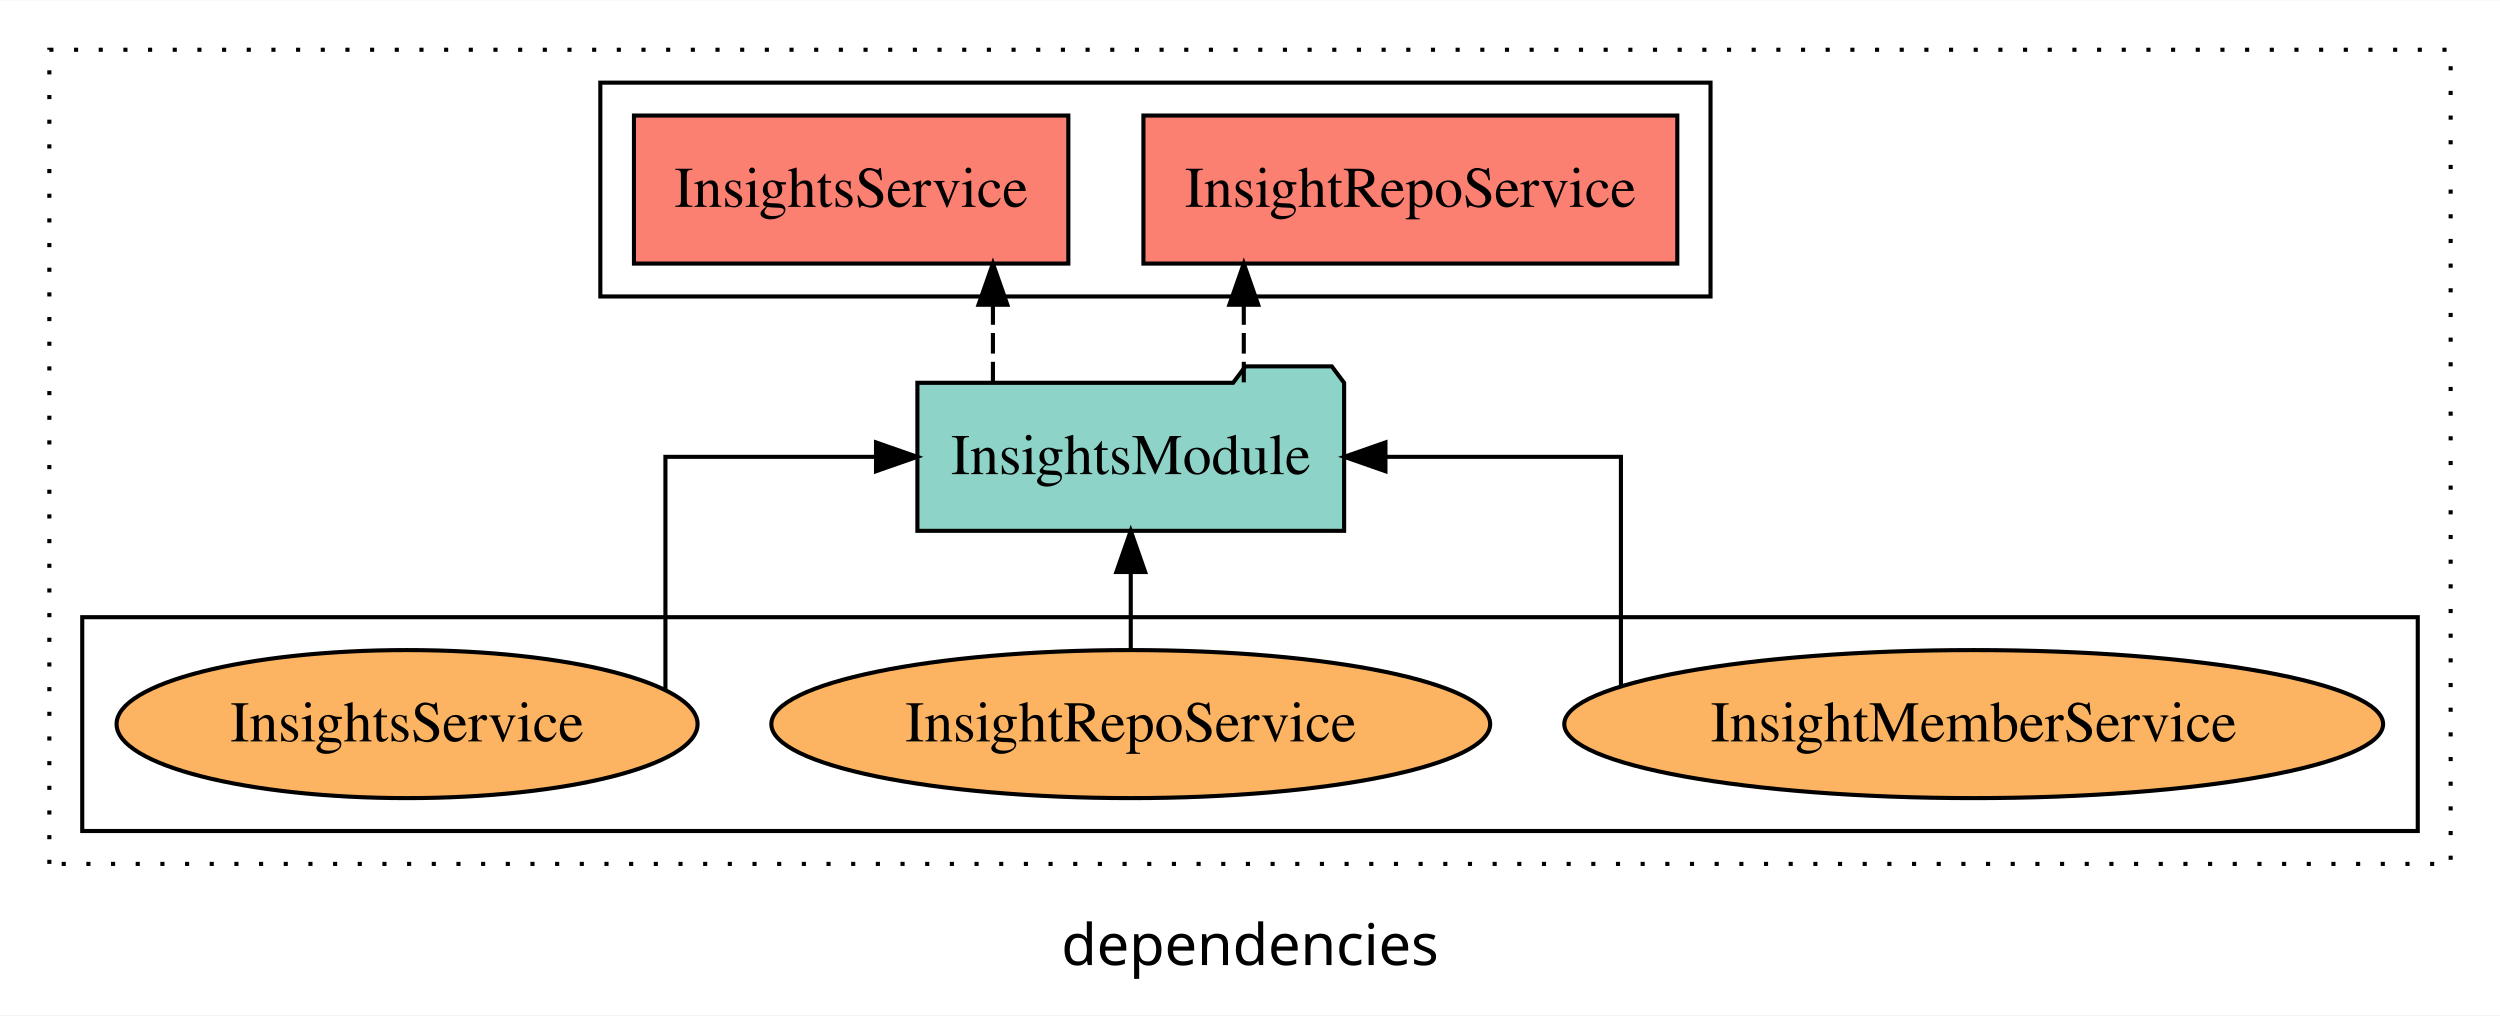
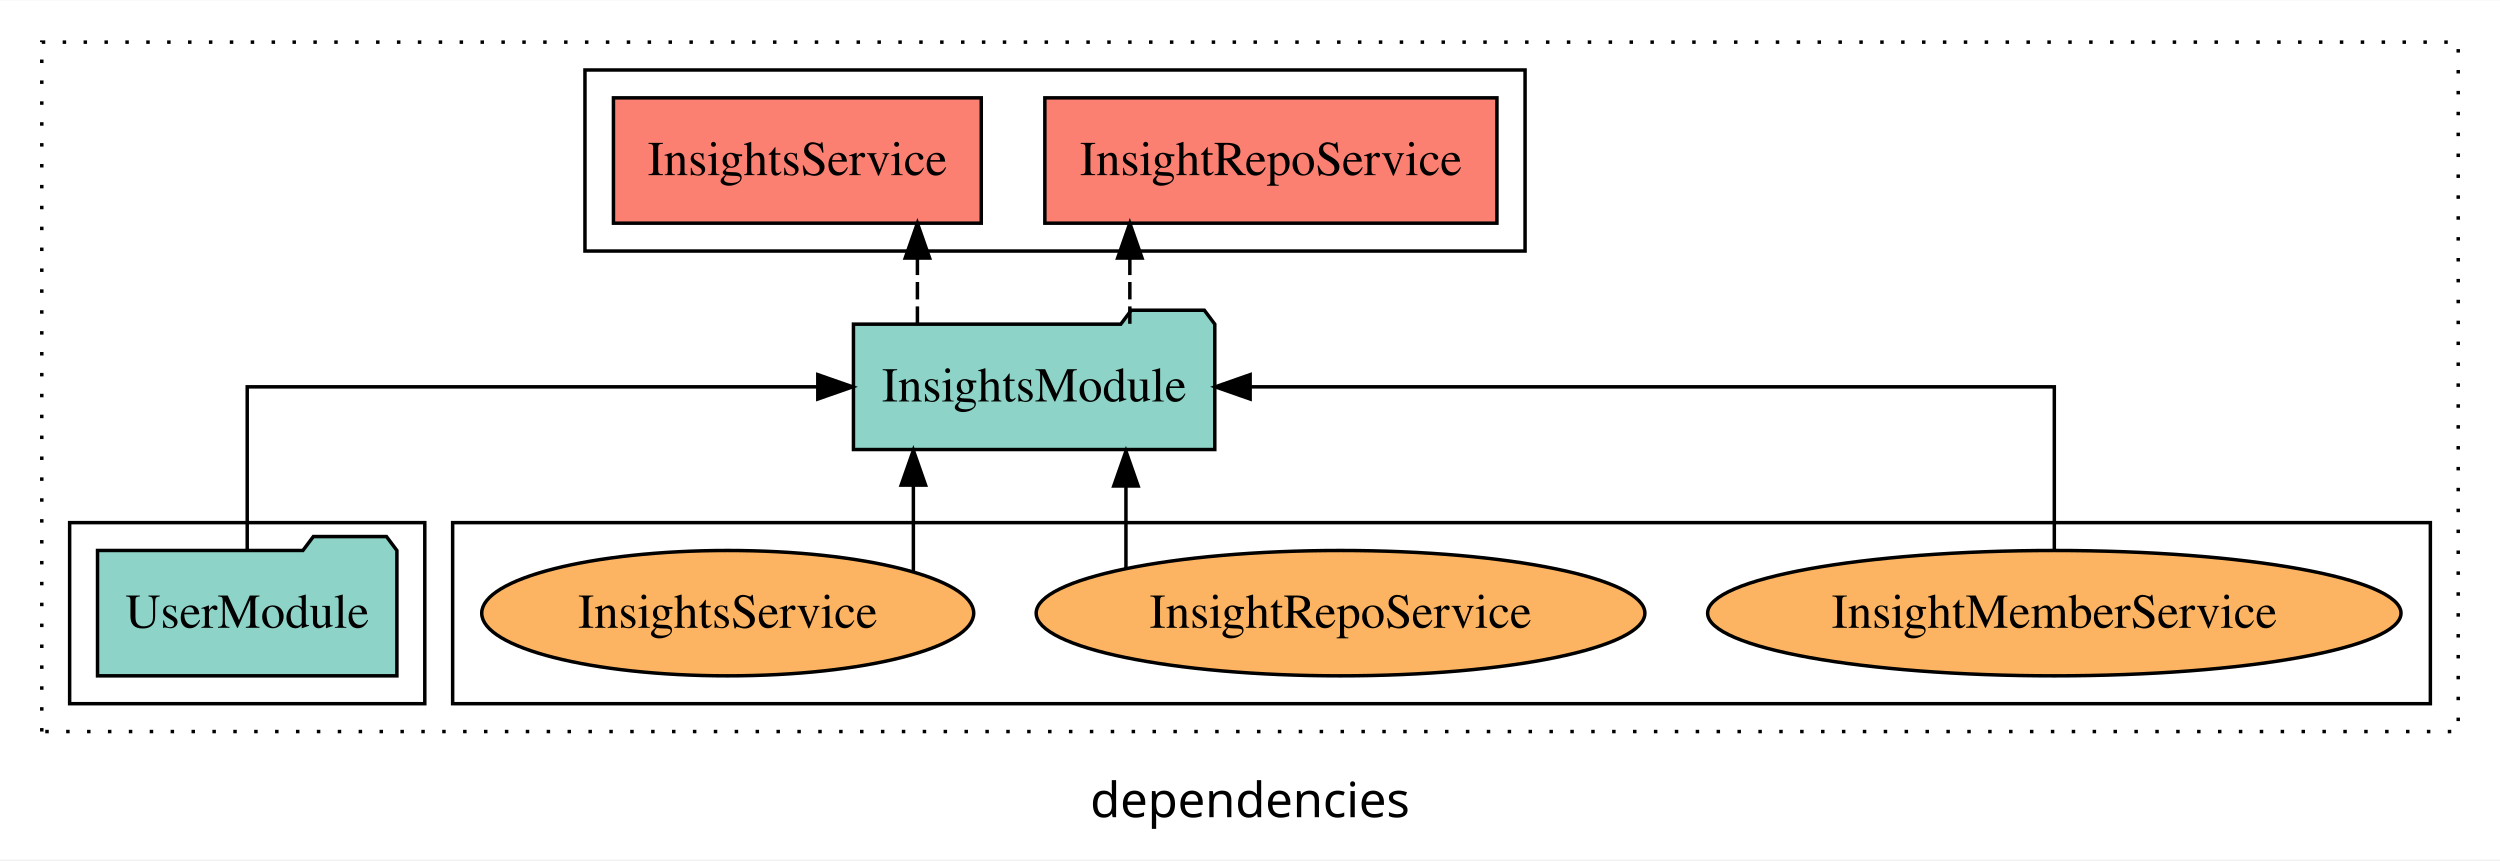
- <svg xmlns="http://www.w3.org/2000/svg" width="608pt" height="247pt" viewBox="0.00 0.00 608.00 246.80">
+ <svg xmlns="http://www.w3.org/2000/svg" width="718pt" height="247pt" viewBox="0.00 0.00 718.00 246.80">
  <g id="graph0" class="graph" transform="scale(1 1) rotate(0) translate(4 242.8)">
-     <polygon fill="white" stroke="transparent" points="-4,4 -4,-242.8 604,-242.8 604,4 -4,4" />
-     <text text-anchor="middle" x="300" y="-8.2" font-family="sans-serif" font-size="14.00">dependencies</text>
+     <polygon fill="white" stroke="transparent" points="-4,4 -4,-242.8 714,-242.8 714,4 -4,4" />
+     <text text-anchor="middle" x="355" y="-8.2" font-family="sans-serif" font-size="14.00">dependencies</text>
    <g id="clust1" class="cluster">
-       <polygon fill="none" stroke="black" stroke-dasharray="1,5" points="8,-32.8 8,-230.8 592,-230.8 592,-32.8 8,-32.8" />
+       <polygon fill="none" stroke="black" stroke-dasharray="1,5" points="8,-32.8 8,-230.8 702,-230.8 702,-32.8 8,-32.8" />
    </g>
    <g id="clust6" class="cluster">
-       <polygon fill="none" stroke="black" points="16,-40.8 16,-92.8 584,-92.8 584,-40.8 16,-40.8" />
+       <polygon fill="none" stroke="black" points="126,-40.8 126,-92.8 694,-92.8 694,-40.8 126,-40.8" />
+     </g>
+     <g id="clust3" class="cluster">
+       <polygon fill="none" stroke="black" points="16,-40.8 16,-92.8 118,-92.8 118,-40.8 16,-40.8" />
    </g>
    <g id="clust4" class="cluster">
-       <polygon fill="none" stroke="black" points="142,-170.8 142,-222.8 412,-222.8 412,-170.8 142,-170.8" />
+       <polygon fill="none" stroke="black" points="164,-170.8 164,-222.8 434,-222.8 434,-170.8 164,-170.8" />
    </g>
    <g id="node1" class="node">
-       <polygon fill="#fb8072" stroke="black" points="403.92,-214.8 274.08,-214.8 274.08,-178.8 403.92,-178.8 403.92,-214.8" />
-       <text text-anchor="middle" x="339" y="-192.6" font-family="Times,serif" font-size="14.00">InsightRepoService </text>
+       <polygon fill="#8dd3c7" stroke="black" points="109.99,-84.8 106.99,-88.8 85.99,-88.8 82.99,-84.8 24.01,-84.8 24.01,-48.8 109.99,-48.8 109.99,-84.8" />
+       <text text-anchor="middle" x="67" y="-62.6" font-family="Times,serif" font-size="14.00">UserModule</text>
    </g>
    <g id="node2" class="node">
-       <polygon fill="#fb8072" stroke="black" points="255.82,-214.8 150.18,-214.8 150.18,-178.8 255.82,-178.8 255.82,-214.8" />
-       <text text-anchor="middle" x="203" y="-192.6" font-family="Times,serif" font-size="14.00">InsightsService </text>
+       <polygon fill="#8dd3c7" stroke="black" points="344.89,-149.8 341.89,-153.8 320.89,-153.8 317.89,-149.8 241.11,-149.8 241.11,-113.8 344.89,-113.8 344.89,-149.8" />
+       <text text-anchor="middle" x="293" y="-127.6" font-family="Times,serif" font-size="14.00">InsightsModule</text>
+     </g>
+     <g id="edge1" class="edge">
+       <path fill="none" stroke="black" d="M67,-84.91C67,-104.14 67,-131.8 67,-131.8 67,-131.8 230.87,-131.8 230.87,-131.8" />
+       <polygon fill="black" stroke="black" points="230.87,-135.3 240.87,-131.8 230.87,-128.3 230.87,-135.3" />
    </g>
    <g id="node3" class="node">
-       <polygon fill="#8dd3c7" stroke="black" points="322.89,-149.8 319.89,-153.8 298.89,-153.8 295.89,-149.8 219.11,-149.8 219.11,-113.8 322.89,-113.8 322.89,-149.8" />
-       <text text-anchor="middle" x="271" y="-127.6" font-family="Times,serif" font-size="14.00">InsightsModule</text>
-     </g>
-     <g id="edge1" class="edge">
-       <path fill="none" stroke="black" stroke-dasharray="5,2" d="M298.49,-149.91C298.49,-149.91 298.49,-168.79 298.49,-168.79" />
-       <polygon fill="black" stroke="black" points="294.99,-168.79 298.49,-178.79 301.99,-168.79 294.99,-168.79" />
+       <polygon fill="#fb8072" stroke="black" points="425.92,-214.8 296.08,-214.8 296.08,-178.8 425.92,-178.8 425.92,-214.8" />
+       <text text-anchor="middle" x="361" y="-192.6" font-family="Times,serif" font-size="14.00">InsightRepoService </text>
    </g>
    <g id="edge2" class="edge">
-       <path fill="none" stroke="black" stroke-dasharray="5,2" d="M237.48,-149.91C237.48,-149.91 237.48,-168.79 237.48,-168.79" />
-       <polygon fill="black" stroke="black" points="233.98,-168.79 237.48,-178.79 240.98,-168.79 233.98,-168.79" />
+       <path fill="none" stroke="black" stroke-dasharray="5,2" d="M320.49,-149.91C320.49,-149.91 320.49,-168.79 320.49,-168.79" />
+       <polygon fill="black" stroke="black" points="316.99,-168.79 320.49,-178.79 323.99,-168.79 316.99,-168.79" />
    </g>
    <g id="node4" class="node">
-       <ellipse fill="#fdb462" stroke="black" cx="476" cy="-66.8" rx="99.57" ry="18" />
-       <text text-anchor="middle" x="476" y="-62.6" font-family="Times,serif" font-size="14.00">InsightMemberService</text>
+       <polygon fill="#fb8072" stroke="black" points="277.82,-214.8 172.18,-214.8 172.18,-178.8 277.82,-178.8 277.82,-214.8" />
+       <text text-anchor="middle" x="225" y="-192.6" font-family="Times,serif" font-size="14.00">InsightsService </text>
    </g>
    <g id="edge3" class="edge">
-       <path fill="none" stroke="black" d="M390.21,-76.11C390.21,-94.09 390.21,-131.8 390.21,-131.8 390.21,-131.8 332.94,-131.8 332.94,-131.8" />
-       <polygon fill="black" stroke="black" points="332.94,-128.3 322.94,-131.8 332.94,-135.3 332.94,-128.3" />
+       <path fill="none" stroke="black" stroke-dasharray="5,2" d="M259.48,-149.91C259.48,-149.91 259.48,-168.79 259.48,-168.79" />
+       <polygon fill="black" stroke="black" points="255.98,-168.79 259.48,-178.79 262.98,-168.79 255.98,-168.79" />
    </g>
    <g id="node5" class="node">
-       <ellipse fill="#fdb462" stroke="black" cx="271" cy="-66.8" rx="87.41" ry="18" />
-       <text text-anchor="middle" x="271" y="-62.6" font-family="Times,serif" font-size="14.00">InsightRepoService</text>
+       <ellipse fill="#fdb462" stroke="black" cx="586" cy="-66.8" rx="99.57" ry="18" />
+       <text text-anchor="middle" x="586" y="-62.6" font-family="Times,serif" font-size="14.00">InsightMemberService</text>
    </g>
    <g id="edge4" class="edge">
-       <path fill="none" stroke="black" d="M271,-84.91C271,-84.91 271,-103.79 271,-103.79" />
-       <polygon fill="black" stroke="black" points="267.5,-103.79 271,-113.79 274.5,-103.79 267.5,-103.79" />
+       <path fill="none" stroke="black" d="M586,-84.91C586,-104.14 586,-131.8 586,-131.8 586,-131.8 355.04,-131.8 355.04,-131.8" />
+       <polygon fill="black" stroke="black" points="355.04,-128.3 345.04,-131.8 355.04,-135.3 355.04,-128.3" />
    </g>
    <g id="node6" class="node">
-       <ellipse fill="#fdb462" stroke="black" cx="95" cy="-66.8" rx="70.65" ry="18" />
-       <text text-anchor="middle" x="95" y="-62.6" font-family="Times,serif" font-size="14.00">InsightsService</text>
+       <ellipse fill="#fdb462" stroke="black" cx="381" cy="-66.8" rx="87.41" ry="18" />
+       <text text-anchor="middle" x="381" y="-62.6" font-family="Times,serif" font-size="14.00">InsightRepoService</text>
    </g>
    <g id="edge5" class="edge">
-       <path fill="none" stroke="black" d="M157.83,-75.03C157.83,-92.52 157.83,-131.8 157.83,-131.8 157.83,-131.8 209.05,-131.8 209.05,-131.8" />
-       <polygon fill="black" stroke="black" points="209.05,-135.3 219.05,-131.8 209.05,-128.3 209.05,-135.3" />
+       <path fill="none" stroke="black" d="M319.37,-79.64C319.37,-79.64 319.37,-103.32 319.37,-103.32" />
+       <polygon fill="black" stroke="black" points="315.87,-103.32 319.37,-113.32 322.87,-103.32 315.87,-103.32" />
+     </g>
+     <g id="node7" class="node">
+       <ellipse fill="#fdb462" stroke="black" cx="205" cy="-66.8" rx="70.65" ry="18" />
+       <text text-anchor="middle" x="205" y="-62.6" font-family="Times,serif" font-size="14.00">InsightsService</text>
+     </g>
+     <g id="edge6" class="edge">
+       <path fill="none" stroke="black" d="M258.32,-78.72C258.32,-78.72 258.32,-103.57 258.32,-103.57" />
+       <polygon fill="black" stroke="black" points="254.82,-103.57 258.32,-113.57 261.82,-103.57 254.82,-103.57" />
    </g>
  </g>
</svg>
